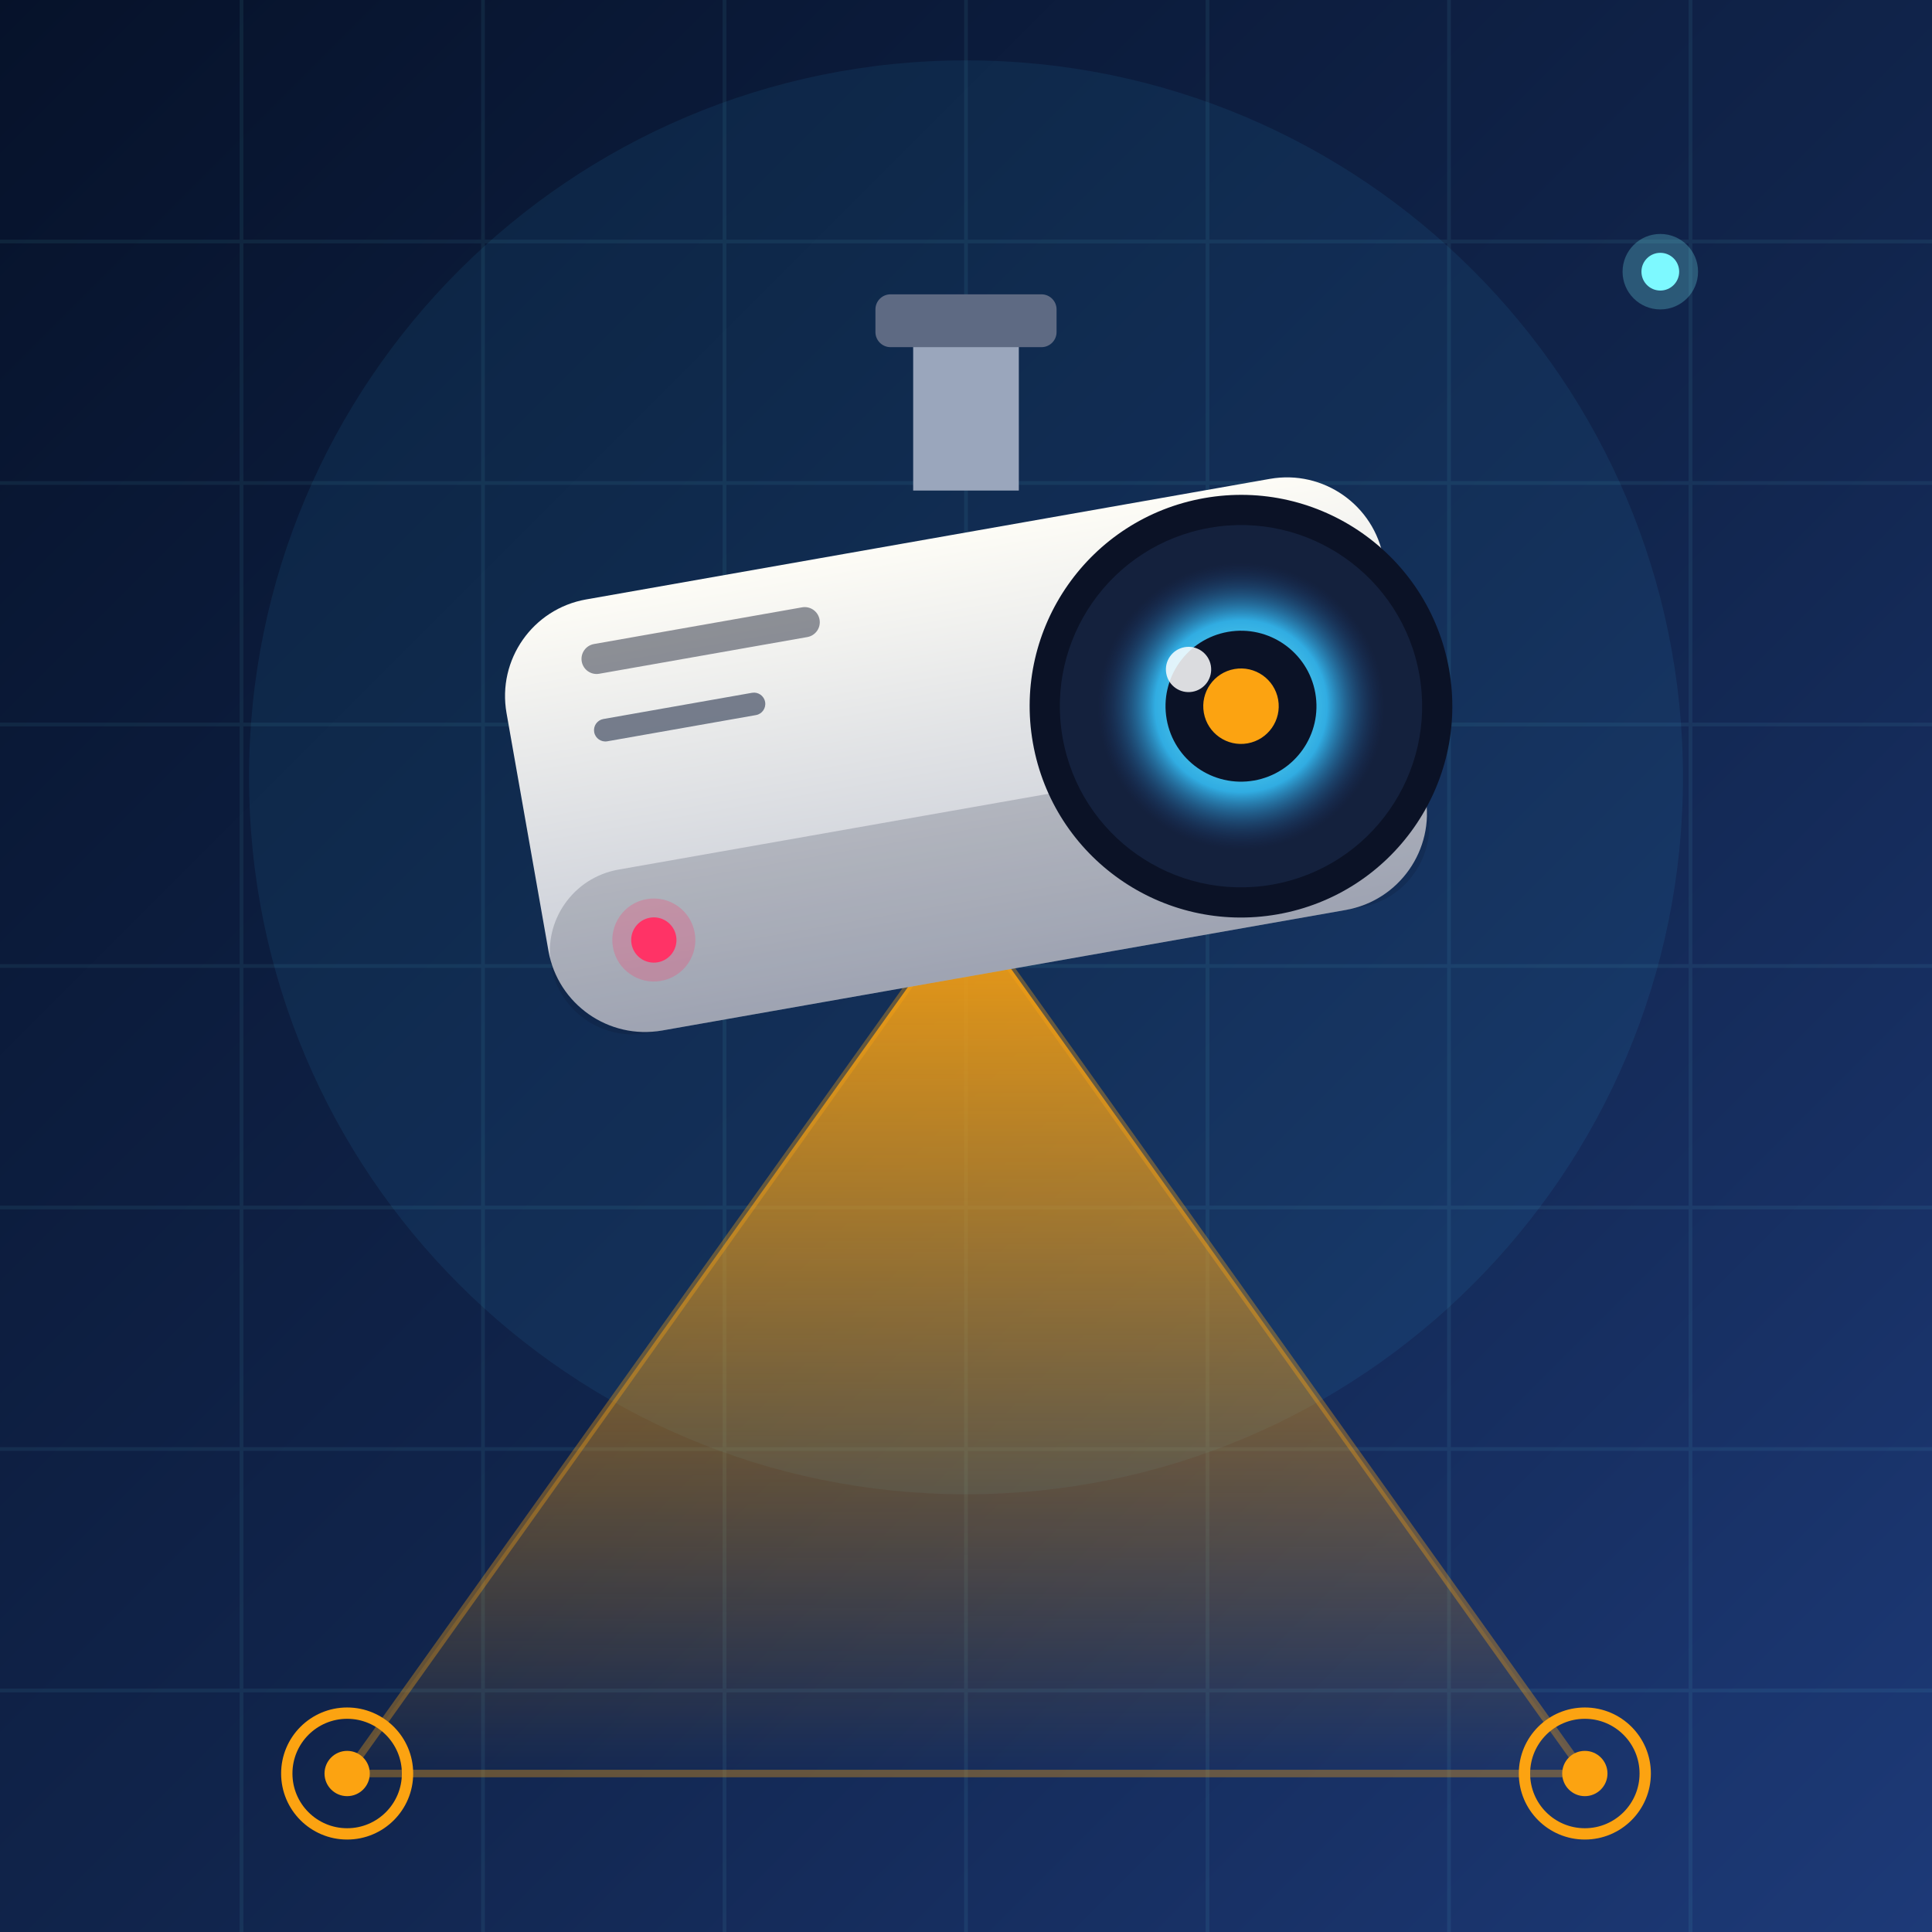
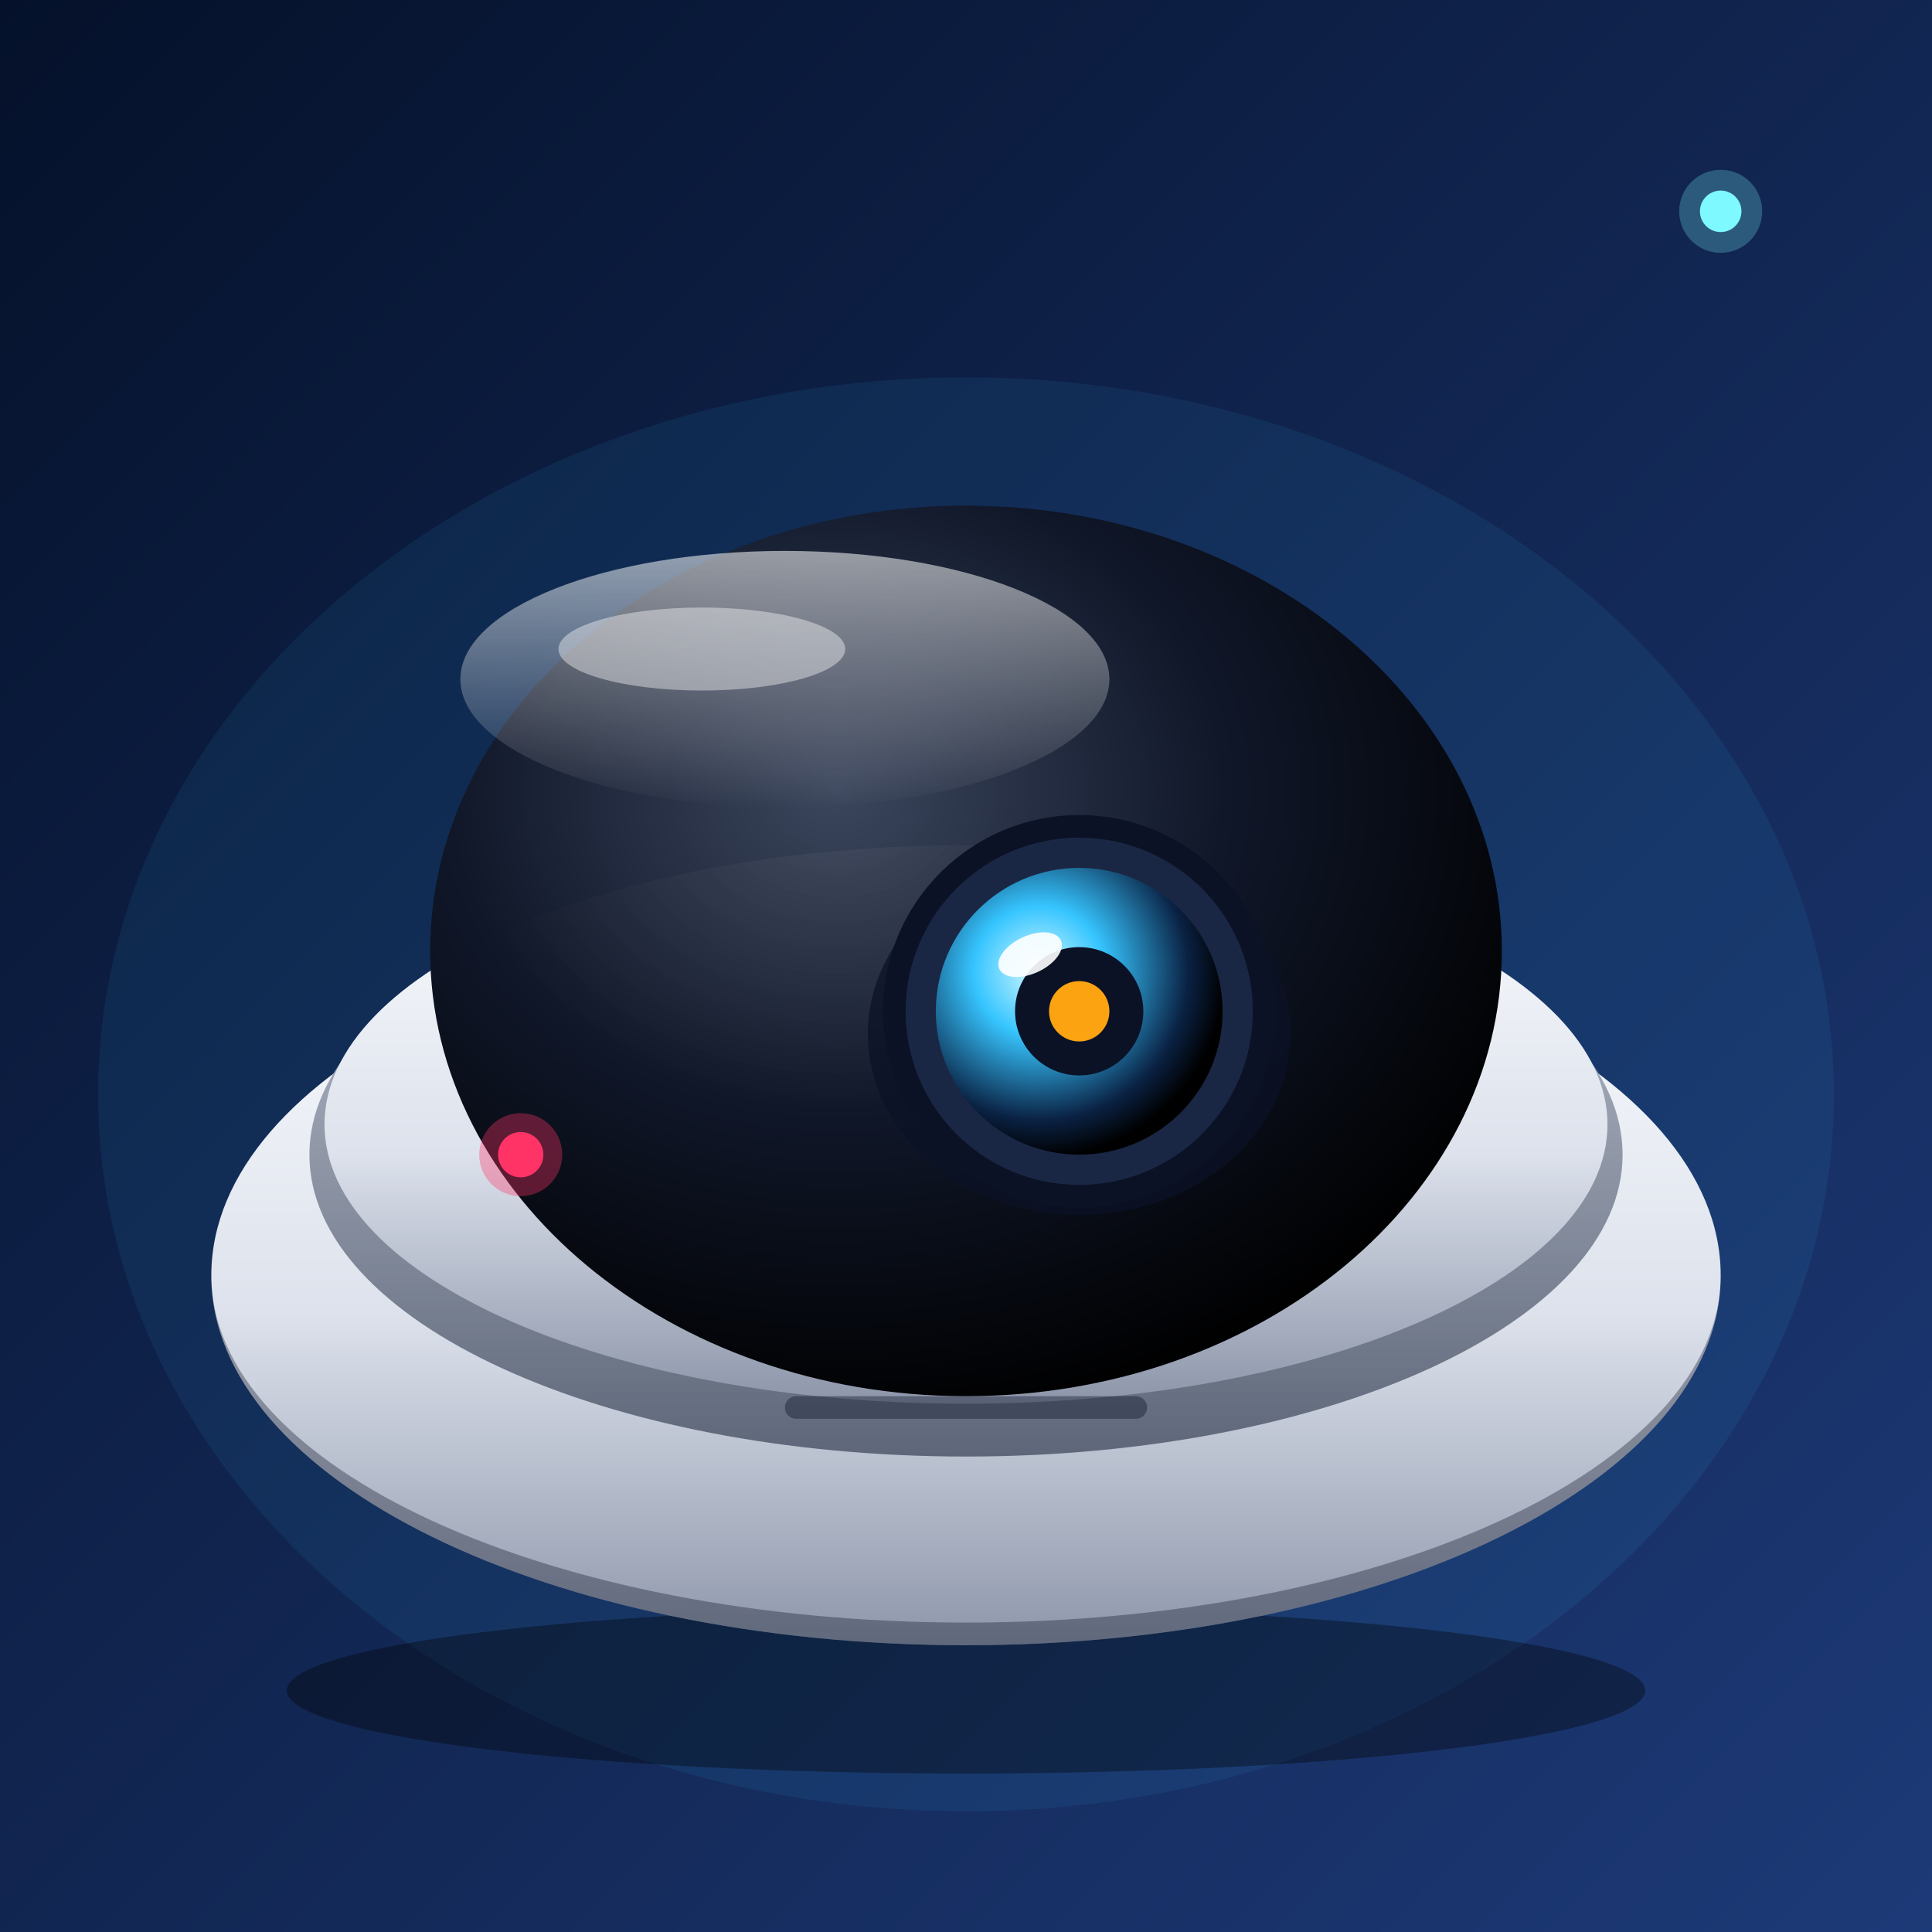
<svg xmlns="http://www.w3.org/2000/svg" viewBox="0 0 512 512">
  <defs>
    <linearGradient id="bg" x1="0" y1="0" x2="1" y2="1">
-       <stop offset="0%" stop-color="#06122a" />
-       <stop offset="55%" stop-color="#11254d" />
+       <stop offset="0%" stop-color="#05112a" />
      <stop offset="100%" stop-color="#1d3a78" />
    </linearGradient>
-     <linearGradient id="beam" x1="0" y1="0" x2="0" y2="1">
-       <stop offset="0%" stop-color="#fca311" stop-opacity="0.95" />
-       <stop offset="100%" stop-color="#fca311" stop-opacity="0" />
+     <linearGradient id="housing" x1="0" y1="0" x2="0" y2="1">
+       <stop offset="0%" stop-color="#fcfdff" />
+       <stop offset="55%" stop-color="#dde2ec" />
+       <stop offset="100%" stop-color="#8d96aa" />
    </linearGradient>
-     <radialGradient id="lensGlow" cx="50%" cy="50%" r="50%">
-       <stop offset="0%" stop-color="#7df9ff" stop-opacity="1" />
-       <stop offset="60%" stop-color="#36c5ff" stop-opacity="0.85" />
-       <stop offset="100%" stop-color="#1d3a78" stop-opacity="0" />
+     <linearGradient id="ring" x1="0" y1="0" x2="0" y2="1">
+       <stop offset="0%" stop-color="#c1c8d6" />
+       <stop offset="100%" stop-color="#5e6779" />
+     </linearGradient>
+     <radialGradient id="dome" cx="38%" cy="32%" r="72%">
+       <stop offset="0%" stop-color="#3d475c" stop-opacity="0.95" />
+       <stop offset="50%" stop-color="#101729" />
+       <stop offset="100%" stop-color="#000000" />
    </radialGradient>
-     <linearGradient id="bodyHi" x1="0" y1="0" x2="0" y2="1">
-       <stop offset="0%" stop-color="#fdfcf6" />
-       <stop offset="100%" stop-color="#bfc4d1" />
+     <linearGradient id="domeHi" x1="0" y1="0" x2="0" y2="1">
+       <stop offset="0%" stop-color="#ffffff" stop-opacity="0.55" />
+       <stop offset="100%" stop-color="#ffffff" stop-opacity="0" />
    </linearGradient>
+     <radialGradient id="lens" cx="36%" cy="36%" r="65%">
+       <stop offset="0%" stop-color="#d6f9ff" />
+       <stop offset="35%" stop-color="#36c5ff" />
+       <stop offset="80%" stop-color="#0a2244" />
+       <stop offset="100%" stop-color="#000000" />
+     </radialGradient>
  </defs>
  <rect width="512" height="512" fill="url(#bg)" />
-   <g stroke="#7df9ff" stroke-width="1" opacity="0.07">
-     <path d="M64 0V512M128 0V512M192 0V512M256 0V512M320 0V512M384 0V512M448 0V512" />
-     <path d="M0 64H512M0 128H512M0 192H512M0 256H512M0 320H512M0 384H512M0 448H512" />
-   </g>
-   <circle cx="256" cy="206" r="190" fill="#36c5ff" opacity="0.08" />
-   <path d="M256 240 L92 470 L420 470 Z" fill="url(#beam)" />
-   <path d="M256 240 L92 470 L420 470 Z" fill="none" stroke="#fca311" stroke-opacity="0.35" stroke-width="2" />
-   <rect x="242" y="86" width="28" height="44" fill="#9aa6bc" />
-   <rect x="232" y="78" width="48" height="14" rx="4" fill="#5e6a83" />
-   <g transform="translate(256 200) rotate(-10)">
-     <rect x="-118" y="-58" width="236" height="116" rx="26" fill="url(#bodyHi)" />
-     <rect x="-118" y="14" width="236" height="44" rx="22" fill="#0b1226" opacity="0.18" />
-     <rect x="-96" y="-46" width="64" height="8" rx="4" fill="#0b1226" opacity="0.45" />
-     <rect x="-96" y="-26" width="46" height="6" rx="3" fill="#14213d" opacity="0.55" />
-     <circle cx="-90" cy="34" r="6" fill="#ff3366" />
-     <circle cx="-90" cy="34" r="11" fill="#ff3366" opacity="0.25" />
-     <circle cx="74" cy="0" r="56" fill="#0b1226" />
-     <circle cx="74" cy="0" r="48" fill="#14213d" />
-     <circle cx="74" cy="0" r="38" fill="url(#lensGlow)" />
-     <circle cx="74" cy="0" r="20" fill="#0b1226" />
-     <circle cx="74" cy="0" r="10" fill="#fca311" />
-     <circle cx="62" cy="-12" r="6" fill="#ffffff" opacity="0.85" />
+   <ellipse cx="256" cy="290" rx="230" ry="190" fill="#36c5ff" opacity="0.08" />
+   <ellipse cx="256" cy="448" rx="180" ry="22" fill="#000000" opacity="0.35" />
+   <ellipse cx="256" cy="338" rx="200" ry="98" fill="url(#housing)" />
+   <path d="M56 338 a200 98 0 0 0 400 0 a200 92 0 0 1 -400 0 z" fill="#0b1226" opacity="0.35" />
+   <ellipse cx="256" cy="306" rx="174" ry="80" fill="url(#ring)" />
+   <ellipse cx="256" cy="298" rx="170" ry="74" fill="url(#housing)" />
+   <ellipse cx="256" cy="252" rx="142" ry="118" fill="url(#dome)" />
+   <ellipse cx="208" cy="180" rx="86" ry="34" fill="url(#domeHi)" />
+   <ellipse cx="186" cy="172" rx="38" ry="11" fill="#ffffff" opacity="0.4" />
+   <g transform="translate(286 268)">
+     <ellipse cx="0" cy="6" rx="56" ry="48" fill="#0b1226" opacity="0.75" />
+     <circle cx="0" cy="0" r="52" fill="#0b1226" />
+     <circle cx="0" cy="0" r="46" fill="#1a2744" />
+     <circle cx="0" cy="0" r="38" fill="url(#lens)" />
+     <circle cx="0" cy="0" r="17" fill="#0b1226" />
+     <circle cx="0" cy="0" r="8" fill="#fca311" />
+     <ellipse cx="-13" cy="-15" rx="9" ry="5" fill="#ffffff" opacity="0.9" transform="rotate(-25 -13 -15)" />
  </g>
  <g>
-     <circle cx="92" cy="470" r="16" fill="none" stroke="#fca311" stroke-width="3" />
-     <circle cx="92" cy="470" r="6" fill="#fca311" />
-     <circle cx="420" cy="470" r="16" fill="none" stroke="#fca311" stroke-width="3" />
-     <circle cx="420" cy="470" r="6" fill="#fca311" />
+     <circle cx="138" cy="306" r="6" fill="#ff3366" />
+     <circle cx="138" cy="306" r="11" fill="#ff3366" opacity="0.35" />
  </g>
-   <g transform="translate(440 72)">
-     <circle r="10" fill="#7df9ff" opacity="0.25" />
-     <circle r="5" fill="#7df9ff" />
+   <rect x="208" y="370" width="96" height="6" rx="3" fill="#0b1226" opacity="0.4" />
+   <g transform="translate(456 56)">
+     <circle r="11" fill="#7df9ff" opacity="0.25" />
+     <circle r="5.5" fill="#7df9ff" />
  </g>
</svg>
